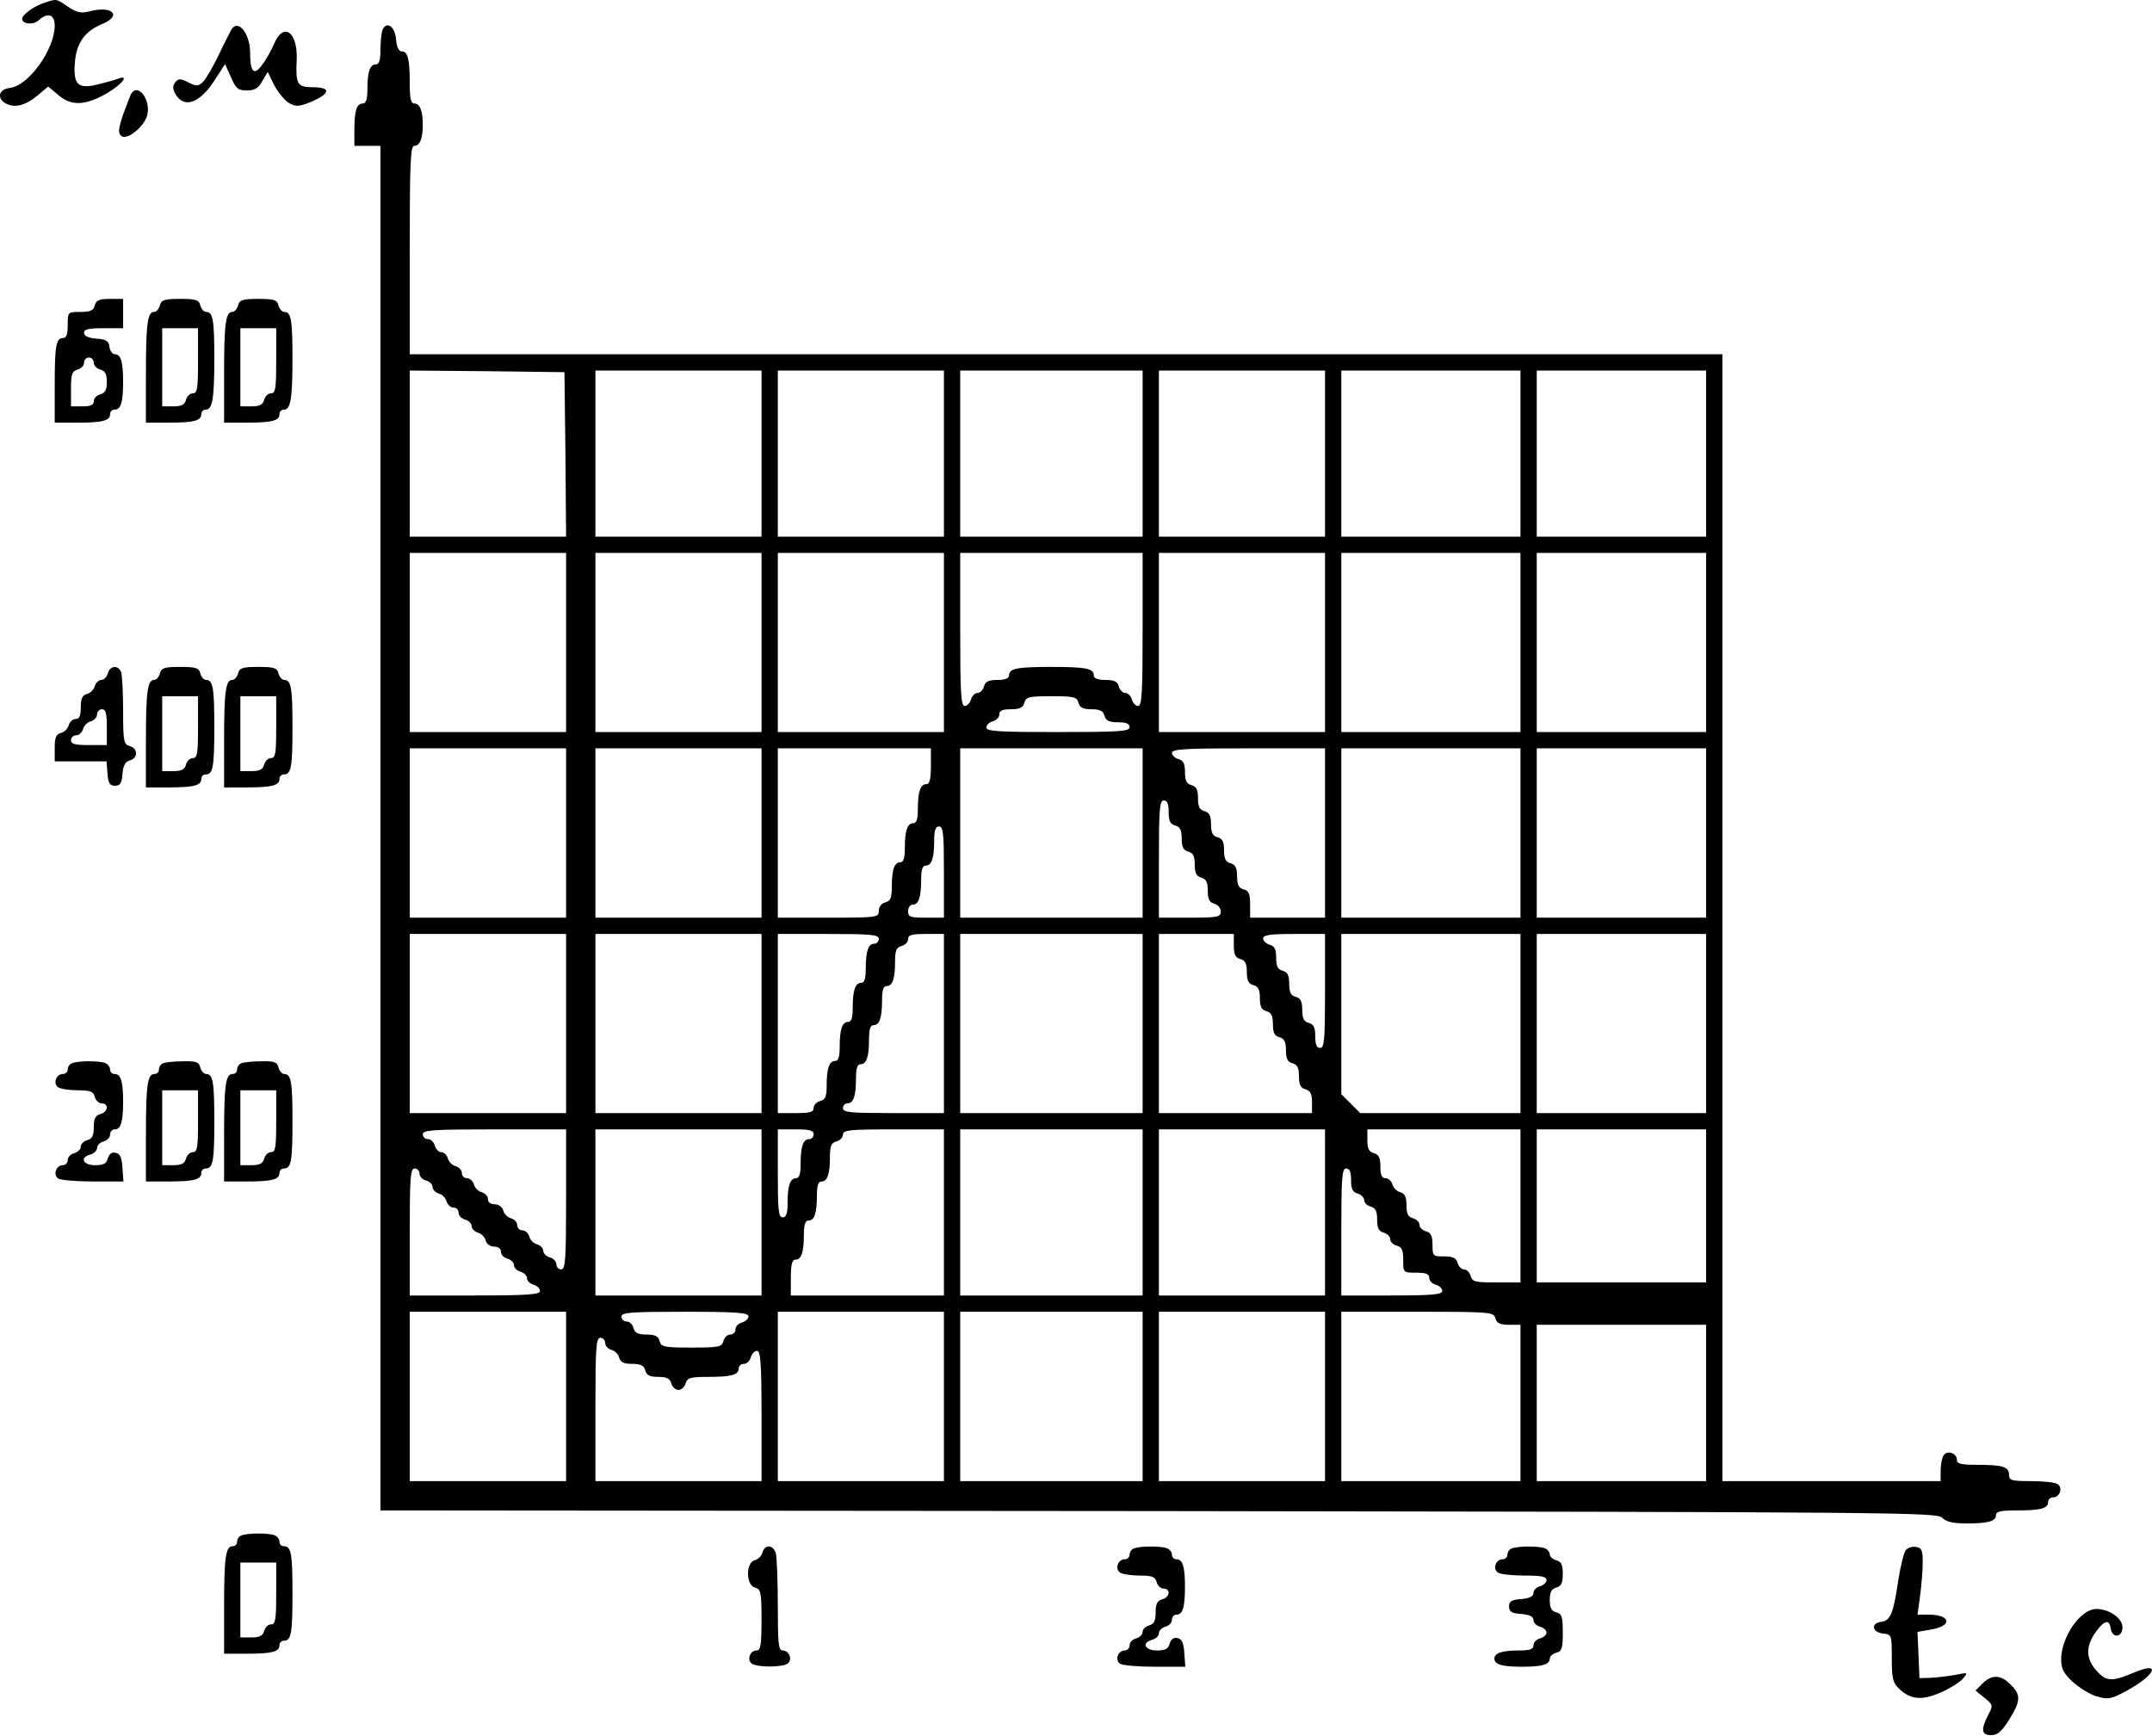
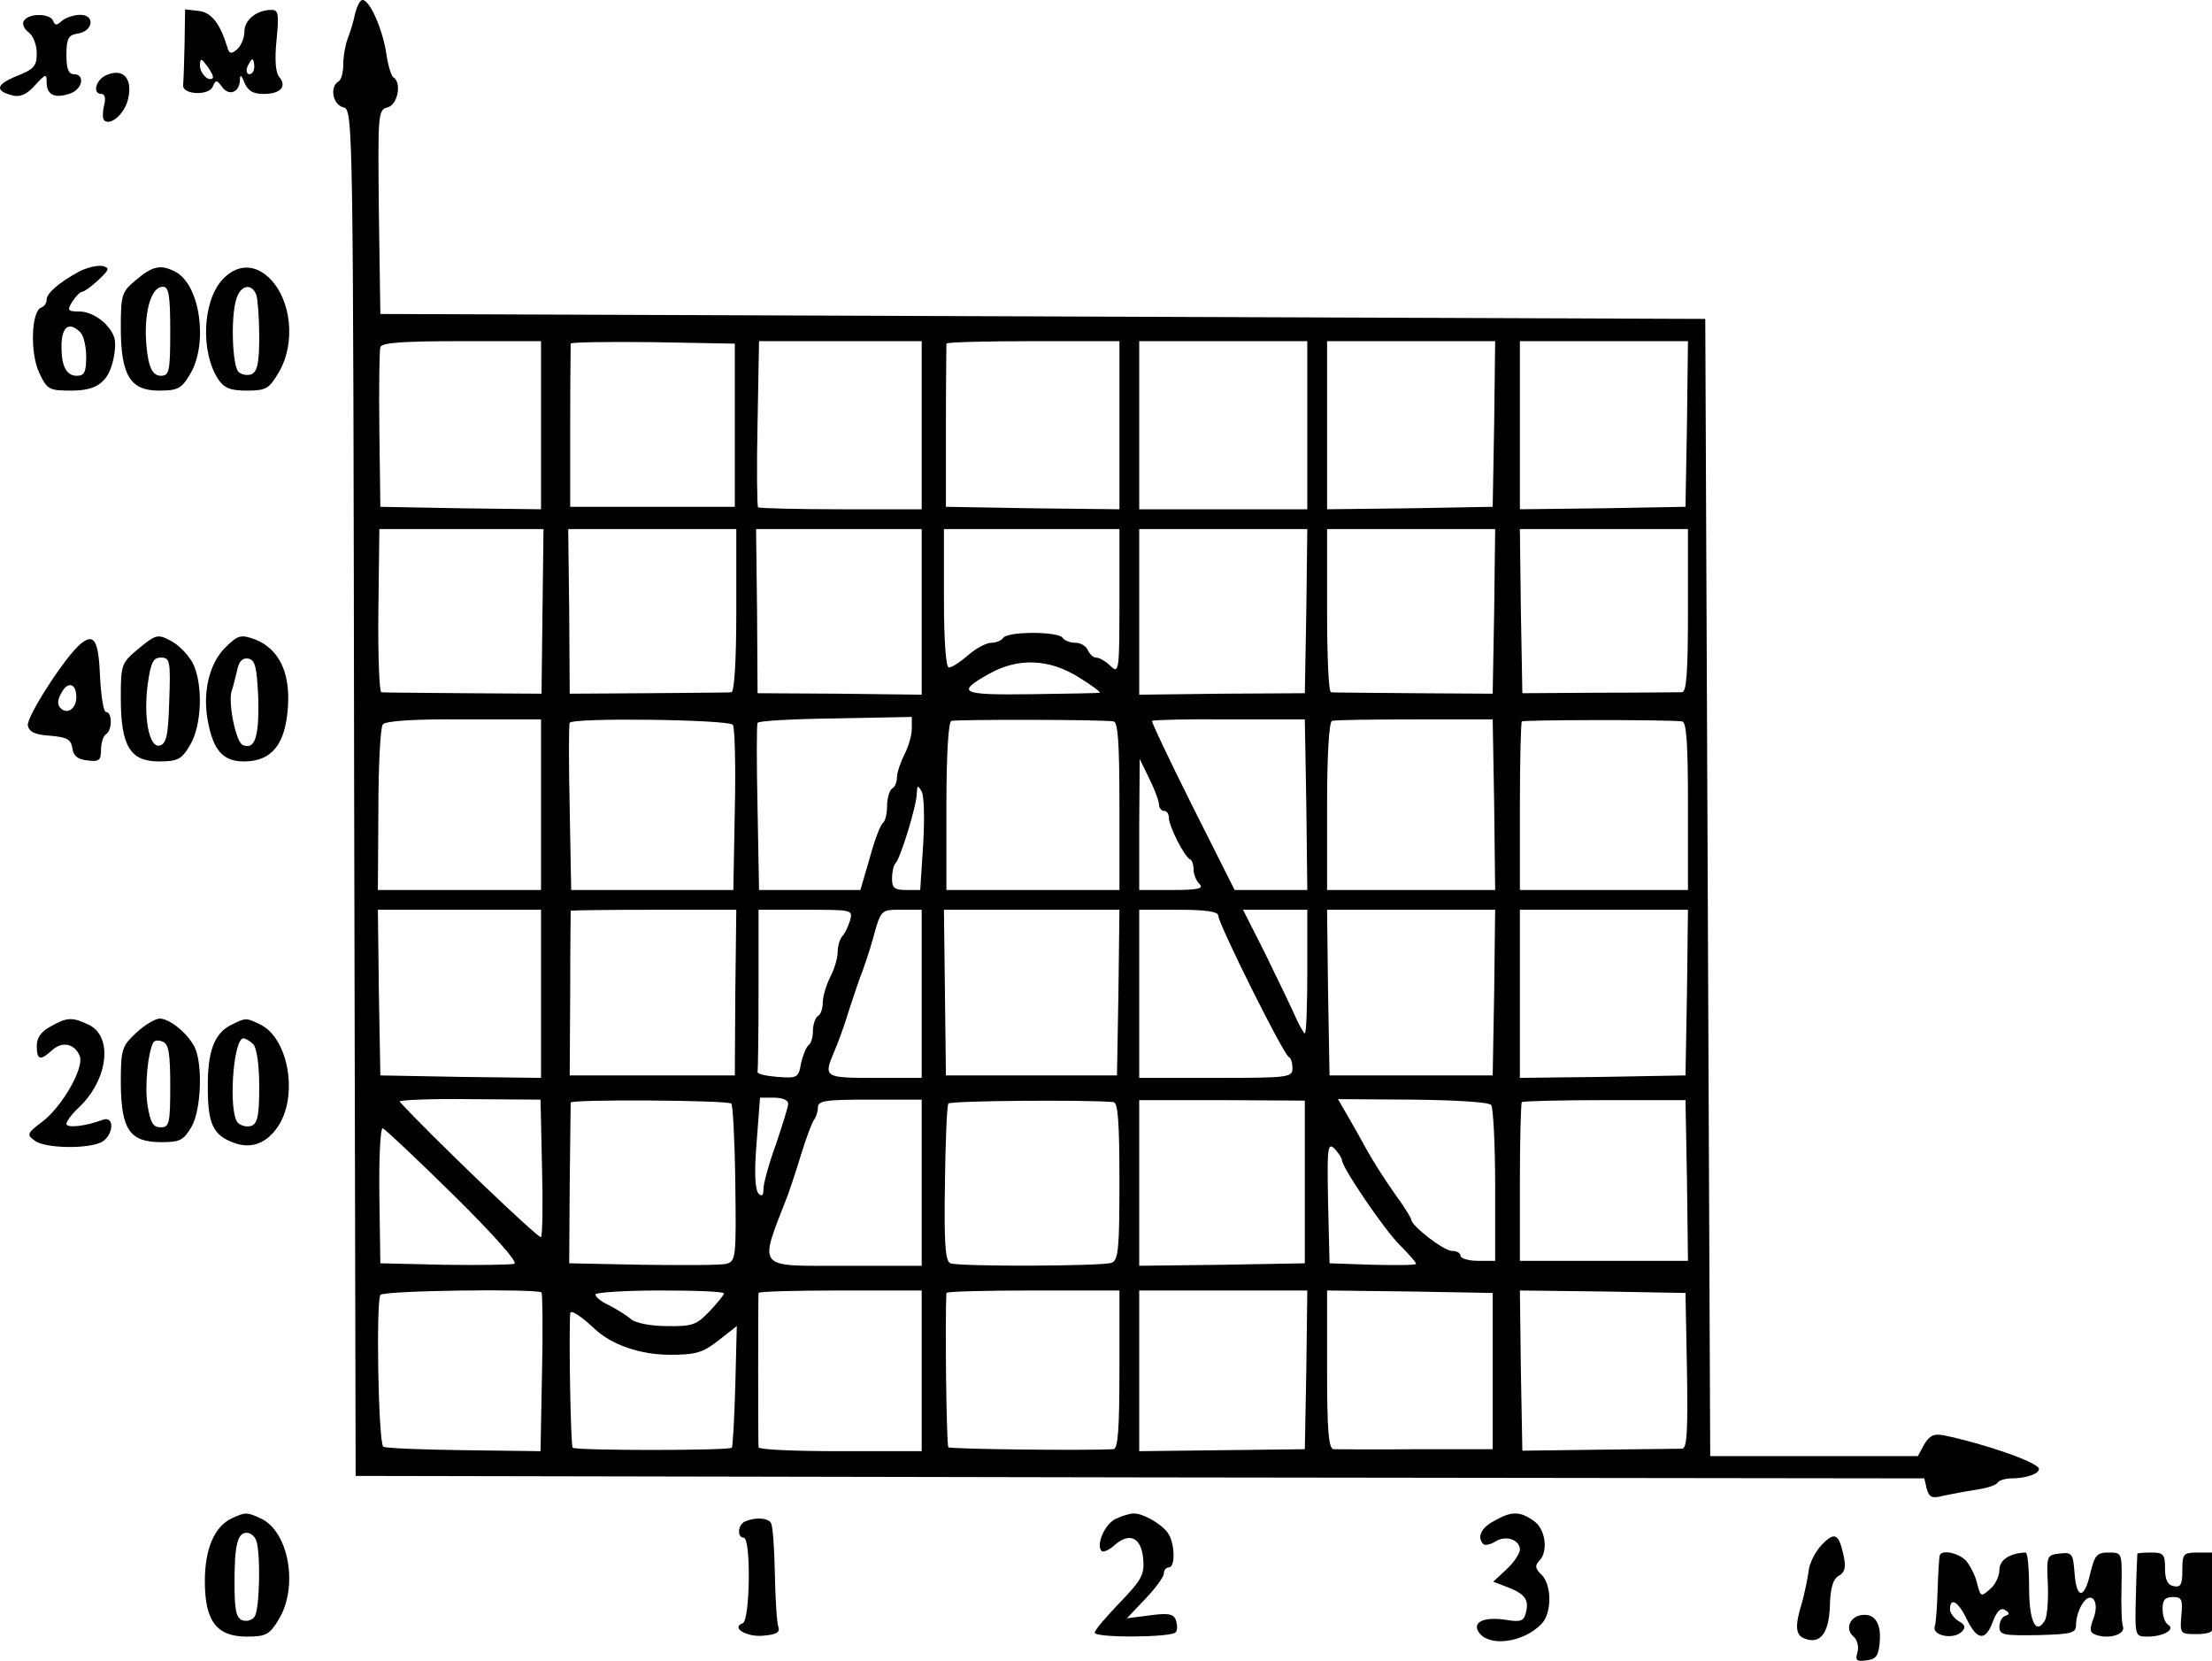
- <svg xmlns="http://www.w3.org/2000/svg" version="1.0" width="660.687pt" height="532.778pt" viewBox="0 0 660.687 532.778" preserveAspectRatio="xMidYMid meet">
-   <g transform="translate(-0.203303,532.7777) scale(0.1,-0.1)" fill="#000000" stroke="none">
-     <path d="M135 5318 c-32 -11 -65 -36 -65 -48 0 -16 34 -20 50 -5 29 26 50 19 50 -17 -1 -73 -80 -183 -137 -190 -35 -4 -42 -32 -13 -48 28 -15 61 -6 99 26 l31 26 31 -26 c40 -34 81 -33 147 4 48 28 74 60 36 46 -9 -4 -36 -11 -60 -17 -62 -16 -78 -2 -72 68 5 60 31 96 86 118 58 25 30 55 -37 39 -30 -8 -41 -6 -70 13 -38 26 -35 25 -76 11z" />
-     <path d="M713 5238 c-4 -7 -22 -42 -39 -78 -17 -36 -39 -73 -48 -83 -16 -15 -20 -15 -46 -2 -24 12 -30 12 -40 0 -8 -10 -8 -19 -1 -33 26 -49 75 -33 121 38 l33 51 18 -40 c15 -35 22 -41 49 -41 24 0 35 7 47 28 l17 29 20 -41 c12 -22 32 -47 46 -55 23 -12 31 -11 74 7 54 25 53 42 -4 42 -45 0 -51 10 -47 86 3 84 -41 115 -69 48 -9 -20 -25 -50 -37 -65 -25 -35 -37 -23 -37 36 0 59 -36 105 -57 73z" />
-     <path d="M1176 5235 c-3 -9 -6 -37 -6 -61 0 -31 -4 -44 -14 -44 -18 0 -26 -22 -26 -76 0 -31 -4 -44 -14 -44 -19 0 -26 -22 -26 -81 l0 -49 40 0 40 0 0 -2095 0 -2095 2388 -2 c2259 -3 2389 -4 2406 -20 13 -13 34 -18 76 -18 67 0 90 7 90 26 0 11 16 14 64 14 73 0 96 6 96 26 0 8 7 14 15 14 21 0 31 30 14 41 -8 5 -44 9 -81 9 -60 0 -68 2 -68 19 0 25 -19 31 -96 31 -51 0 -64 3 -64 15 0 21 -30 31 -41 14 -5 -8 -9 -29 -9 -46 l0 -33 -335 0 -335 0 0 1730 0 1730 -2015 0 -2015 0 0 320 c0 267 2 320 14 320 17 0 26 22 26 65 0 43 -9 65 -26 65 -11 0 -14 16 -14 64 0 73 -6 96 -25 96 -9 0 -15 14 -17 37 -3 40 -30 58 -42 28z m562 -1302 l2 -253 -240 0 -240 0 0 255 0 255 238 -2 237 -3 3 -252z m602 2 l0 -255 -255 0 -255 0 0 255 0 255 255 0 255 0 0 -255z m560 0 l0 -255 -255 0 -255 0 0 255 0 255 255 0 255 0 0 -255z m610 0 l0 -255 -280 0 -280 0 0 255 0 255 280 0 280 0 0 -255z m560 0 l0 -255 -255 0 -255 0 0 255 0 255 255 0 255 0 0 -255z m600 0 l0 -255 -275 0 -275 0 0 255 0 255 275 0 275 0 0 -255z m570 0 l0 -255 -260 0 -260 0 0 255 0 255 260 0 260 0 0 -255z m-3500 -580 l0 -275 -240 0 -240 0 0 275 0 275 240 0 240 0 0 -275z m600 0 l0 -275 -255 0 -255 0 0 275 0 275 255 0 255 0 0 -275z m560 0 l0 -275 -255 0 -255 0 0 275 0 275 255 0 255 0 0 -275z m610 40 c0 -193 -2 -235 -14 -235 -7 0 -16 9 -19 20 -3 11 -12 20 -20 20 -8 0 -17 9 -20 20 -4 15 -14 20 -41 20 -24 0 -36 5 -36 14 0 21 -23 26 -130 26 -107 0 -130 -5 -130 -26 0 -9 -12 -14 -36 -14 -27 0 -37 -5 -41 -20 -3 -11 -12 -20 -20 -20 -8 0 -17 -9 -20 -20 -3 -11 -12 -20 -19 -20 -12 0 -14 42 -14 235 l0 235 280 0 280 0 0 -235z m560 -40 l0 -275 -255 0 -255 0 0 275 0 275 255 0 255 0 0 -275z m600 0 l0 -275 -275 0 -275 0 0 275 0 275 275 0 275 0 0 -275z m570 0 l0 -275 -260 0 -260 0 0 275 0 275 260 0 260 0 0 -275z m-1927 -185 c4 -15 14 -20 40 -20 26 0 36 -5 40 -20 4 -15 14 -20 41 -20 25 0 36 -4 36 -15 0 -13 -31 -15 -220 -15 -181 0 -220 2 -220 14 0 7 9 16 20 19 11 3 20 12 20 21 0 12 10 16 36 16 27 0 37 5 41 20 5 18 14 20 83 20 69 0 78 -2 83 -20z m-1573 -400 l0 -260 -240 0 -240 0 0 260 0 260 240 0 240 0 0 -260z m600 0 l0 -260 -255 0 -255 0 0 260 0 260 255 0 255 0 0 -260z m520 205 c0 -40 -4 -55 -14 -55 -18 0 -26 -22 -26 -76 0 -31 -4 -44 -14 -44 -18 0 -26 -22 -26 -76 0 -31 -4 -44 -14 -44 -18 0 -26 -22 -26 -75 0 -34 -4 -44 -20 -48 -12 -3 -20 -14 -20 -26 0 -20 -4 -21 -155 -21 l-155 0 0 260 0 260 235 0 235 0 0 -55z m650 -205 l0 -260 -280 0 -280 0 0 260 0 260 280 0 280 0 0 -260z m560 0 l0 -260 -115 0 -115 0 0 41 c0 32 -4 42 -20 46 -15 4 -20 14 -20 40 0 26 -5 36 -20 40 -15 4 -20 14 -20 40 0 26 -5 36 -20 40 -15 4 -20 14 -20 40 0 26 -5 36 -20 40 -15 4 -20 14 -20 40 0 26 -5 36 -20 40 -15 4 -20 14 -20 40 0 26 -5 36 -20 40 -11 3 -20 12 -20 19 0 12 42 14 235 14 l235 0 0 -260z m600 0 l0 -260 -275 0 -275 0 0 260 0 260 275 0 275 0 0 -260z m570 0 l0 -260 -260 0 -260 0 0 260 0 260 260 0 260 0 0 -260z m-1650 64 c0 -27 5 -37 20 -41 15 -4 20 -14 20 -40 0 -26 5 -36 20 -40 15 -4 20 -14 20 -40 0 -26 5 -36 20 -40 15 -4 20 -14 20 -40 0 -26 5 -36 20 -40 11 -3 20 -14 20 -24 0 -17 -9 -19 -95 -19 l-95 0 0 180 c0 153 2 180 15 180 11 0 15 -11 15 -36z m-690 -184 l0 -140 -55 0 c-48 0 -55 2 -55 20 0 11 6 20 14 20 18 0 26 22 26 76 0 31 4 44 14 44 18 0 26 22 26 76 0 32 4 44 15 44 13 0 15 -22 15 -140z m-1160 -465 l0 -275 -240 0 -240 0 0 275 0 275 240 0 240 0 0 -275z m600 0 l0 -275 -255 0 -255 0 0 275 0 275 255 0 255 0 0 -275z m360 260 c0 -8 -6 -15 -14 -15 -18 0 -26 -22 -26 -76 0 -31 -4 -44 -14 -44 -18 0 -26 -22 -26 -76 0 -31 -4 -44 -14 -44 -18 0 -26 -22 -26 -76 0 -31 -4 -44 -14 -44 -18 0 -26 -22 -26 -75 0 -34 -4 -44 -20 -48 -11 -3 -20 -12 -20 -21 0 -13 -11 -16 -55 -16 l-55 0 0 275 0 275 155 0 c131 0 155 -2 155 -15z m200 -260 l0 -275 -155 0 c-131 0 -155 2 -155 15 0 8 6 15 14 15 18 0 26 22 26 76 0 31 4 44 14 44 18 0 26 22 26 76 0 31 4 44 14 44 18 0 26 22 26 76 0 31 4 44 14 44 18 0 26 22 26 75 0 34 4 44 20 48 11 3 20 12 20 21 0 13 11 16 55 16 l55 0 0 -275z m610 0 l0 -275 -280 0 -280 0 0 275 0 275 280 0 280 0 0 -275z m280 239 c0 -27 5 -37 20 -41 15 -4 20 -14 20 -40 0 -26 5 -36 20 -40 15 -4 20 -14 20 -40 0 -26 5 -36 20 -40 15 -4 20 -14 20 -40 0 -26 5 -36 20 -40 15 -4 20 -14 20 -40 0 -26 5 -36 20 -40 15 -4 20 -14 20 -40 0 -26 5 -36 20 -40 15 -4 20 -14 20 -39 l0 -34 -235 0 -235 0 0 275 0 275 115 0 115 0 0 -36z m280 -139 c0 -149 -2 -175 -15 -175 -11 0 -15 11 -15 36 0 27 -5 37 -20 41 -15 4 -20 14 -20 40 0 26 -5 36 -20 40 -15 4 -20 14 -20 40 0 26 -5 36 -20 40 -15 4 -20 14 -20 40 0 26 -5 36 -20 40 -11 3 -20 12 -20 19 0 11 21 14 95 14 l95 0 0 -175z m600 -100 l0 -275 -246 0 -246 0 -29 29 -29 29 0 246 0 246 275 0 275 0 0 -275z m570 0 l0 -275 -260 0 -260 0 0 275 0 275 260 0 260 0 0 -275z m-3500 -540 c0 -184 -2 -215 -15 -215 -8 0 -15 7 -15 16 0 9 -9 18 -20 21 -11 3 -20 12 -20 20 0 8 -9 17 -19 20 -11 3 -21 13 -24 24 -3 10 -12 19 -21 19 -9 0 -16 7 -16 16 0 9 -9 18 -19 21 -11 3 -21 13 -24 24 -3 11 -14 19 -26 19 -13 0 -21 6 -21 16 0 9 -9 18 -19 21 -11 3 -21 13 -24 24 -3 10 -12 19 -21 19 -9 0 -16 7 -16 16 0 9 -9 18 -19 21 -11 3 -21 13 -24 24 -3 10 -12 19 -20 19 -8 0 -17 9 -20 20 -3 11 -12 20 -21 20 -9 0 -16 7 -16 15 0 13 31 15 220 15 l220 0 0 -215z m600 -40 l0 -255 -255 0 -255 0 0 255 0 255 255 0 255 0 0 -255z m160 240 c0 -8 -6 -15 -14 -15 -18 0 -26 -22 -26 -76 0 -31 -4 -44 -14 -44 -18 0 -26 -22 -26 -76 0 -32 -4 -44 -15 -44 -13 0 -15 22 -15 135 l0 135 55 0 c42 0 55 -3 55 -15z m400 -240 l0 -255 -235 0 -235 0 0 55 c0 40 4 55 14 55 18 0 26 22 26 76 0 31 4 44 14 44 18 0 26 22 26 76 0 31 4 44 14 44 18 0 26 22 26 75 0 34 4 44 20 48 11 3 20 12 20 21 0 14 20 16 155 16 l155 0 0 -255z m610 0 l0 -255 -280 0 -280 0 0 255 0 255 280 0 280 0 0 -255z m560 0 l0 -255 -255 0 -255 0 0 255 0 255 255 0 255 0 0 -255z m600 20 l0 -235 -74 0 c-65 0 -74 2 -79 20 -3 11 -12 20 -20 20 -8 0 -17 9 -20 20 -4 15 -14 20 -41 20 -35 0 -36 1 -36 36 0 27 -5 37 -20 41 -11 3 -20 12 -20 20 0 8 -9 17 -20 20 -15 4 -20 14 -20 40 0 26 -5 36 -19 40 -11 3 -21 13 -24 24 -3 10 -12 19 -21 19 -12 0 -16 10 -16 36 0 27 -5 37 -20 41 -15 4 -20 14 -20 39 l0 34 235 0 235 0 0 -235z m570 0 l0 -235 -260 0 -260 0 0 235 0 235 260 0 260 0 0 -235z m-3950 99 c0 -9 9 -18 20 -21 11 -3 20 -12 20 -20 0 -8 9 -17 19 -20 11 -3 21 -13 24 -24 3 -10 12 -19 21 -19 9 0 16 -7 16 -16 0 -9 9 -18 20 -21 11 -3 20 -12 20 -20 0 -8 9 -17 19 -20 11 -3 21 -13 24 -24 3 -11 14 -19 26 -19 13 0 21 -6 21 -16 0 -9 9 -18 20 -21 11 -3 20 -12 20 -20 0 -8 9 -17 20 -20 11 -3 20 -12 20 -20 0 -8 9 -17 20 -20 11 -3 20 -12 20 -19 0 -11 -36 -14 -200 -14 l-200 0 0 195 c0 167 2 195 15 195 8 0 15 -7 15 -16z m2860 -20 c0 -27 5 -37 20 -41 11 -3 20 -12 20 -20 0 -8 9 -17 20 -20 15 -4 20 -14 20 -40 0 -26 5 -36 20 -40 11 -3 20 -12 20 -20 0 -8 9 -17 20 -20 16 -4 20 -14 20 -44 0 -39 0 -39 40 -39 30 0 40 -4 40 -16 0 -9 9 -18 20 -21 11 -3 20 -12 20 -19 0 -11 -30 -14 -155 -14 l-155 0 0 195 c0 167 2 195 15 195 11 0 15 -11 15 -36z m-2410 -664 l0 -260 -240 0 -240 0 0 260 0 260 240 0 240 0 0 -260z m560 246 c0 -7 -9 -16 -20 -19 -11 -3 -20 -12 -20 -21 0 -9 -7 -16 -16 -16 -9 0 -18 -9 -21 -20 -5 -18 -14 -20 -98 -20 -84 0 -93 2 -98 20 -4 15 -14 20 -40 20 -26 0 -36 5 -40 20 -3 11 -12 20 -21 20 -9 0 -16 7 -16 15 0 13 28 15 195 15 159 0 195 -3 195 -14z m600 -246 l0 -260 -255 0 -255 0 0 260 0 260 255 0 255 0 0 -260z m610 0 l0 -260 -280 0 -280 0 0 260 0 260 280 0 280 0 0 -260z m560 0 l0 -260 -255 0 -255 0 0 260 0 260 255 0 255 0 0 -260z m523 240 c4 -15 14 -20 41 -20 l36 0 0 -240 0 -240 -275 0 -275 0 0 260 0 260 234 0 c225 0 234 -1 239 -20z m647 -260 l0 -240 -260 0 -260 0 0 240 0 240 260 0 260 0 0 -240z m-3380 184 c0 -9 9 -18 19 -21 11 -3 21 -13 24 -24 4 -14 14 -19 40 -19 26 0 36 -5 40 -20 4 -15 14 -20 40 -20 26 0 36 -5 40 -20 3 -11 13 -20 22 -20 9 0 19 9 22 20 5 17 14 20 68 20 72 0 95 6 95 26 0 8 7 14 16 14 9 0 18 9 21 20 3 11 12 20 19 20 11 0 14 -36 14 -200 l0 -200 -255 0 -255 0 0 220 c0 189 2 220 15 220 8 0 15 -7 15 -16z" />
-     <path d="M405 5040 c-3 -5 -14 -34 -25 -64 -15 -45 -16 -57 -5 -66 17 -14 70 29 79 64 12 47 -28 100 -49 66z" />
-     <path d="M293 4390 c-4 -16 -14 -20 -44 -20 -39 0 -39 0 -39 -40 0 -28 -4 -40 -14 -40 -22 0 -26 -24 -26 -146 l0 -114 69 0 c78 0 101 6 101 26 0 8 6 14 14 14 19 0 26 22 26 85 0 62 -7 85 -25 85 -8 0 -15 10 -17 23 -2 18 -10 23 -40 25 -25 2 -38 8 -38 18 0 11 14 14 60 14 l60 0 0 45 0 45 -41 0 c-32 0 -42 -4 -46 -20z m-3 -176 c0 -9 9 -18 20 -21 15 -4 20 -14 20 -38 0 -24 -5 -34 -20 -38 -11 -3 -20 -12 -20 -21 0 -12 -10 -16 -35 -16 l-35 0 0 54 c0 45 3 54 20 59 11 3 20 12 20 21 0 9 7 16 15 16 8 0 15 -7 15 -16z" />
-     <path d="M493 4390 c-3 -11 -11 -20 -18 -20 -20 0 -25 -35 -25 -192 l0 -148 69 0 c78 0 101 6 101 26 0 8 6 14 14 14 20 0 26 33 26 157 0 118 -4 143 -25 143 -7 0 -15 9 -18 20 -4 17 -14 20 -62 20 -48 0 -58 -3 -62 -20z m117 -170 c0 -85 -2 -100 -16 -100 -9 0 -18 -9 -21 -20 -4 -15 -14 -20 -39 -20 l-34 0 0 120 0 120 55 0 55 0 0 -100z" />
-     <path d="M733 4390 c-3 -11 -11 -20 -18 -20 -20 0 -25 -35 -25 -192 l0 -148 69 0 c78 0 101 6 101 26 0 8 6 14 14 14 20 0 26 33 26 157 0 118 -4 143 -25 143 -7 0 -15 9 -18 20 -4 17 -14 20 -62 20 -48 0 -58 -3 -62 -20z m117 -170 c0 -85 -2 -100 -16 -100 -9 0 -18 -9 -21 -20 -4 -15 -14 -20 -39 -20 l-34 0 0 120 0 120 55 0 55 0 0 -100z" />
-     <path d="M333 3260 c-3 -11 -12 -20 -20 -20 -8 0 -17 -9 -20 -19 -3 -11 -13 -21 -24 -24 -14 -4 -19 -14 -19 -41 0 -26 -4 -36 -16 -36 -9 0 -18 -9 -21 -19 -3 -11 -13 -21 -24 -24 -15 -4 -19 -14 -19 -46 l0 -41 79 0 80 0 3 -37 c2 -30 7 -38 23 -38 16 0 21 8 23 36 2 27 9 38 23 42 25 7 25 37 -1 44 -18 5 -20 14 -20 108 0 57 -3 110 -6 119 -9 23 -35 20 -41 -4z m-3 -165 l0 -55 -55 0 c-42 0 -55 3 -55 15 0 8 7 15 16 15 9 0 18 9 21 19 3 11 13 21 24 24 10 3 19 12 19 21 0 9 7 16 15 16 12 0 15 -13 15 -55z" />
-     <path d="M493 3260 c-3 -11 -11 -20 -18 -20 -20 0 -25 -35 -25 -187 l0 -143 69 0 c78 0 101 6 101 26 0 8 6 14 14 14 22 0 26 23 26 145 0 120 -4 145 -25 145 -7 0 -15 9 -18 20 -4 17 -14 20 -62 20 -48 0 -58 -3 -62 -20z m117 -165 c0 -80 -2 -95 -16 -95 -9 0 -18 -9 -21 -20 -4 -15 -14 -20 -39 -20 l-34 0 0 115 0 115 55 0 55 0 0 -95z" />
-     <path d="M733 3260 c-3 -11 -11 -20 -18 -20 -20 0 -25 -35 -25 -187 l0 -143 69 0 c78 0 101 6 101 26 0 8 6 14 14 14 22 0 26 23 26 145 0 120 -4 145 -25 145 -7 0 -15 9 -18 20 -4 17 -14 20 -62 20 -48 0 -58 -3 -62 -20z m117 -165 c0 -80 -2 -95 -16 -95 -9 0 -18 -9 -21 -20 -4 -15 -14 -20 -39 -20 l-34 0 0 115 0 115 55 0 55 0 0 -95z" />
-     <path d="M223 2063 c-7 -2 -13 -11 -13 -19 0 -8 -7 -14 -15 -14 -21 0 -31 -30 -14 -41 8 -5 35 -9 60 -9 38 0 48 -4 52 -20 3 -11 12 -20 21 -20 23 0 20 -27 -4 -33 -15 -4 -20 -14 -20 -40 0 -26 -5 -36 -20 -40 -11 -3 -20 -12 -20 -20 0 -8 -9 -17 -20 -20 -11 -3 -20 -12 -20 -21 0 -9 -7 -16 -15 -16 -21 0 -31 -30 -14 -41 8 -5 56 -9 107 -9 l93 0 -3 42 c-2 32 -8 44 -21 46 -12 3 -20 -4 -24 -17 -4 -16 -13 -21 -39 -21 -38 0 -48 24 -14 33 11 3 20 12 20 20 0 8 9 17 20 20 11 3 20 12 20 21 0 9 6 16 14 16 19 0 26 22 26 85 0 63 -7 85 -26 85 -8 0 -14 6 -14 14 0 8 -7 17 -16 20 -18 7 -83 7 -101 -1z" />
-     <path d="M503 2063 c-7 -2 -13 -11 -13 -19 0 -8 -6 -14 -14 -14 -21 0 -26 -33 -26 -187 l0 -143 69 0 c78 0 101 6 101 26 0 8 6 14 14 14 22 0 26 23 26 145 0 120 -4 145 -25 145 -7 0 -15 9 -18 20 -4 17 -13 20 -54 19 -26 0 -54 -3 -60 -6z m107 -178 c0 -80 -2 -95 -16 -95 -9 0 -18 -9 -21 -20 -4 -15 -14 -20 -39 -20 l-34 0 0 115 0 115 55 0 55 0 0 -95z" />
-     <path d="M743 2063 c-7 -2 -13 -11 -13 -19 0 -8 -6 -14 -14 -14 -21 0 -26 -33 -26 -187 l0 -143 69 0 c78 0 101 6 101 26 0 8 6 14 14 14 22 0 26 23 26 145 0 120 -4 145 -25 145 -7 0 -15 9 -18 20 -4 17 -13 20 -54 19 -26 0 -54 -3 -60 -6z m107 -178 c0 -80 -2 -95 -16 -95 -9 0 -18 -9 -21 -20 -4 -15 -14 -20 -39 -20 l-34 0 0 115 0 115 55 0 55 0 0 -95z" />
-     <path d="M743 613 c-7 -2 -13 -11 -13 -19 0 -8 -6 -14 -14 -14 -21 0 -26 -33 -26 -187 l0 -143 69 0 c78 0 101 6 101 26 0 8 6 14 14 14 22 0 26 23 26 145 0 122 -4 145 -26 145 -8 0 -14 6 -14 14 0 8 -7 17 -16 20 -18 7 -83 7 -101 -1z m107 -178 c0 -80 -2 -95 -16 -95 -9 0 -18 -9 -21 -20 -4 -15 -14 -20 -39 -20 l-34 0 0 115 0 115 55 0 55 0 0 -95z" />
-     <path d="M2343 561 c-3 -11 -13 -21 -24 -24 -28 -7 -27 -77 1 -84 18 -5 20 -14 20 -99 0 -78 -3 -94 -15 -94 -21 0 -31 -30 -14 -41 18 -11 90 -11 108 0 17 11 7 41 -14 41 -13 0 -15 21 -15 138 0 75 -3 147 -6 160 -8 27 -34 29 -41 3z" />
-     <path d="M3483 573 c-7 -2 -13 -11 -13 -19 0 -8 -7 -14 -15 -14 -21 0 -31 -30 -14 -41 8 -5 35 -9 60 -9 38 0 48 -4 52 -20 3 -11 12 -20 21 -20 23 0 20 -27 -4 -33 -15 -4 -20 -14 -20 -40 0 -26 -5 -36 -20 -40 -11 -3 -20 -12 -20 -20 0 -8 -9 -17 -20 -20 -11 -3 -20 -12 -20 -21 0 -9 -7 -16 -15 -16 -21 0 -31 -30 -14 -41 8 -5 56 -9 107 -9 l93 0 -3 42 c-2 32 -8 44 -21 46 -12 3 -20 -4 -24 -17 -4 -16 -13 -21 -39 -21 -38 0 -48 24 -14 33 11 3 20 12 20 20 0 8 9 17 20 20 11 3 20 12 20 21 0 9 6 16 14 16 19 0 26 22 26 85 0 63 -7 85 -26 85 -8 0 -14 6 -14 14 0 8 -7 17 -16 20 -18 7 -83 7 -101 -1z" />
-     <path d="M4643 573 c-7 -2 -13 -11 -13 -19 0 -8 -7 -14 -15 -14 -21 0 -31 -30 -14 -41 8 -5 44 -9 82 -9 50 0 67 -3 67 -14 0 -7 -9 -16 -20 -19 -11 -3 -20 -12 -20 -20 0 -11 -12 -17 -37 -19 -30 -2 -38 -7 -38 -23 0 -16 8 -21 38 -23 25 -2 37 -8 37 -19 0 -8 9 -17 20 -20 11 -3 20 -11 20 -18 0 -7 -9 -15 -20 -18 -11 -3 -20 -12 -20 -21 0 -12 -10 -16 -44 -16 -53 0 -76 -8 -76 -25 0 -18 23 -25 85 -25 62 0 85 7 85 25 0 7 9 15 20 18 17 4 20 14 20 62 0 48 -3 58 -20 62 -15 4 -20 14 -20 38 0 24 5 34 20 38 15 4 20 14 20 42 0 28 -5 38 -20 42 -11 3 -20 11 -20 18 0 7 -7 16 -16 19 -18 7 -83 7 -101 -1z" />
-     <path d="M5853 568 c-6 -7 -16 -49 -23 -92 -15 -103 -24 -124 -52 -128 -33 -4 -29 -32 5 -36 27 -3 27 -4 27 -76 0 -62 3 -75 23 -94 35 -33 69 -36 125 -12 28 12 59 31 69 42 18 21 18 21 -22 13 -22 -4 -56 -8 -75 -9 l-35 -1 -3 71 -3 71 40 7 c69 11 63 46 -7 46 l-33 0 8 58 c4 31 8 77 8 102 0 38 -3 45 -21 48 -11 2 -26 -3 -31 -10z" />
-     <path d="M6397 370 c-37 -29 -67 -91 -67 -136 0 -29 7 -44 35 -70 20 -18 53 -39 74 -45 35 -10 43 -9 90 16 93 51 110 94 22 56 -67 -28 -84 -27 -116 11 -30 36 -29 74 3 117 25 34 40 37 44 9 4 -29 32 -30 36 -2 4 25 -25 52 -64 60 -21 4 -37 0 -57 -16z" />
-     <path d="M6088 158 l-21 -21 27 -22 c27 -22 28 -23 12 -53 -23 -45 -21 -62 9 -62 19 0 33 11 55 47 36 57 37 77 5 108 -30 31 -58 32 -87 3z" />
+ <svg xmlns="http://www.w3.org/2000/svg" version="1.0" width="447.436pt" height="335.931pt" viewBox="0 0 447.436 335.931" preserveAspectRatio="xMidYMid meet">
+   <g transform="translate(-10.56373,345) scale(0.1,-0.1)" fill="#000000" stroke="none">
+     <path d="M824 3423 c-3 -16 -10 -38 -15 -51 -5 -13 -9 -36 -9 -52 0 -16 -4 -32 -10 -35 -18 -11 -11 -47 10 -52 20 -5 20 -16 22 -1387 l3 -1381 1586 -3 1587 -2 5 -21 c5 -18 11 -20 34 -14 15 3 45 9 66 12 20 3 40 9 43 14 3 5 16 9 29 9 28 0 55 9 55 19 0 13 -110 51 -192 68 -20 4 -29 0 -40 -18 l-13 -24 -210 0 -210 0 -5 1150 -5 1150 -1340 5 -1340 5 -3 206 c-2 200 -2 207 18 212 20 5 29 50 11 61 -4 3 -11 25 -14 48 -7 47 -33 108 -48 108 -5 0 -11 -12 -15 -27z m376 -833 l0 -170 -162 2 -163 3 -2 155 c-1 85 0 161 2 168 3 9 45 12 165 12 l160 0 0 -170z m392 0 l0 -165 -167 0 -166 0 0 163 c0 89 1 164 1 167 0 3 75 4 166 3 l166 -3 0 -165z m378 0 l0 -170 -163 0 c-90 0 -166 2 -168 4 -2 2 -3 79 -1 170 l3 166 164 0 165 0 0 -170z m400 0 l0 -170 -176 2 -175 3 0 163 c0 89 1 164 1 167 0 3 79 5 175 5 l175 0 0 -170z m380 0 l0 -170 -170 0 -170 0 0 170 0 170 170 0 170 0 0 -170z m378 3 l-3 -168 -167 -3 -168 -2 0 170 0 170 170 0 170 0 -2 -167z m390 0 l-3 -168 -167 -3 -168 -2 0 170 0 170 170 0 170 0 -2 -167z m-2315 -379 l-2 -167 -158 1 c-87 1 -162 1 -166 2 -4 0 -7 74 -6 165 l2 165 166 0 166 0 -2 -166z m392 1 c0 -103 -4 -165 -10 -165 -5 -1 -81 -1 -168 -2 l-159 -1 -1 167 -2 166 170 0 170 0 0 -165z m375 -2 l0 -168 -166 2 -166 1 -1 166 -2 166 168 0 167 0 0 -167z m400 20 c0 -141 -1 -146 -18 -130 -10 10 -23 17 -29 17 -6 0 -13 7 -17 15 -3 8 -14 15 -25 15 -11 0 -23 5 -26 10 -3 6 -30 10 -60 10 -30 0 -57 -4 -60 -10 -3 -5 -14 -10 -24 -10 -10 0 -31 -11 -47 -25 -16 -14 -33 -25 -39 -25 -6 0 -10 53 -10 140 l0 140 178 0 177 0 0 -147z m378 -19 l-3 -166 -168 -1 -167 -2 0 168 0 167 170 0 170 0 -2 -166z m380 0 l-3 -167 -160 1 c-88 1 -163 1 -167 2 -5 0 -8 74 -8 165 l0 165 170 0 170 0 -2 -166z m392 1 c0 -125 -3 -165 -12 -165 -7 0 -83 -1 -168 -1 l-155 -1 -3 166 -2 166 170 0 170 0 0 -165z m-1232 -135 c26 -16 45 -30 42 -31 -3 -1 -65 -2 -138 -3 -143 -2 -154 3 -86 41 58 33 122 31 182 -7z m-1088 -257 l0 -173 -165 0 -165 0 1 162 c0 89 4 167 9 173 6 7 65 11 164 10 l156 0 0 -172z m388 161 c4 -5 6 -82 4 -171 l-3 -163 -164 0 -164 0 -3 165 c-2 91 -2 169 0 173 3 11 322 7 330 -4z m362 -8 c0 -13 -7 -37 -15 -52 -8 -16 -15 -37 -15 -46 0 -9 -4 -20 -10 -23 -5 -3 -10 -19 -10 -35 0 -16 -4 -31 -8 -34 -5 -3 -17 -34 -27 -71 l-19 -65 -103 0 -102 0 -3 165 c-2 91 -2 169 0 173 1 4 72 8 157 9 l155 3 0 -24z m408 15 c9 -1 12 -42 12 -171 l0 -170 -175 0 -175 0 0 169 c0 105 4 171 10 173 10 3 300 3 328 -1z m390 -169 l2 -172 -73 0 -74 0 -85 169 c-47 94 -84 172 -82 173 2 2 72 4 156 3 l153 0 3 -173z m380 1 l2 -173 -170 0 -170 0 0 169 c0 105 4 171 10 173 6 2 81 3 168 3 l157 0 3 -172z m380 168 c9 -1 12 -42 12 -171 l0 -170 -170 0 -170 0 0 168 c0 93 2 171 4 173 4 3 284 4 324 0z m-1058 -168 c0 -7 5 -13 10 -13 6 0 10 -6 10 -14 0 -17 32 -80 43 -84 4 -2 7 -11 7 -21 0 -9 5 -22 12 -29 9 -9 -3 -12 -55 -12 l-67 0 0 133 1 132 19 -39 c11 -22 20 -46 20 -53z m-477 -81 l-6 -92 -28 0 c-24 0 -29 4 -29 23 0 13 3 27 7 31 10 10 43 117 43 141 1 17 2 18 10 4 5 -8 6 -57 3 -107z m-773 -302 l0 -170 -162 2 -163 3 -3 168 -2 167 165 0 165 0 0 -170z m393 3 l-1 -168 -167 0 -167 0 1 165 c0 91 1 166 1 168 0 1 75 2 168 2 l167 0 -2 -167z m232 145 c-4 -13 -11 -27 -16 -32 -5 -6 -9 -20 -9 -32 0 -12 -7 -35 -15 -50 -8 -16 -15 -39 -15 -51 0 -12 -4 -25 -10 -28 -5 -3 -10 -17 -10 -30 0 -13 -4 -26 -9 -29 -4 -3 -11 -19 -15 -36 -5 -30 -8 -31 -48 -28 -24 2 -42 6 -40 11 1 4 2 79 2 167 l0 160 96 0 c94 0 95 0 89 -22z m145 -148 l0 -170 -95 0 c-102 0 -104 1 -82 53 8 18 22 57 31 87 10 30 21 64 26 75 4 11 14 40 21 65 17 62 16 60 60 60 l39 0 0 -170z m398 3 l-3 -168 -173 0 -173 0 -2 168 -2 167 178 0 177 0 -2 -167z m202 155 c0 -16 132 -282 143 -286 4 -2 7 -12 7 -23 0 -18 -9 -19 -155 -19 l-155 0 0 170 0 170 80 0 c57 0 80 -4 80 -12z m180 -113 c0 -69 -2 -125 -5 -125 -2 0 -12 17 -21 38 -9 20 -36 76 -60 125 l-44 87 65 0 65 0 0 -125z m378 -42 l-3 -168 -165 0 -165 0 -3 168 -2 167 170 0 170 0 -2 -167z m390 0 l-3 -168 -167 -3 -168 -2 0 170 0 170 170 0 170 0 -2 -167z m-2316 -353 c2 -74 1 -138 -2 -142 -4 -5 -228 210 -286 274 -3 3 60 6 140 5 l145 -1 3 -136z m383 128 c3 -3 7 -76 8 -162 2 -149 1 -157 -18 -162 -11 -3 -87 -3 -169 -2 l-149 3 1 160 c1 88 2 162 2 165 0 7 318 5 325 -2z m115 0 c0 -7 -12 -44 -25 -83 -14 -38 -25 -79 -25 -89 0 -14 -3 -17 -10 -10 -7 7 -9 43 -4 102 l7 92 28 0 c17 0 29 -5 29 -12z m270 -160 l0 -168 -155 0 c-183 0 -175 -10 -115 145 4 11 16 47 26 80 10 33 22 64 26 70 4 5 8 16 8 25 0 14 15 16 105 16 l105 0 0 -168z m388 163 c9 -1 12 -40 12 -160 0 -136 -2 -160 -16 -165 -19 -7 -307 -8 -326 -1 -10 4 -13 39 -11 160 1 86 4 159 7 163 3 6 282 8 334 3z m387 -161 l0 -165 -167 -3 -168 -2 0 167 0 168 168 0 167 -1 0 -164z m377 155 c4 -5 8 -79 8 -162 l0 -153 -35 0 c-19 0 -35 5 -35 10 0 6 -8 10 -17 10 -17 0 -83 51 -83 64 0 3 -15 27 -34 53 -19 27 -44 66 -56 88 -12 22 -30 54 -40 71 l-18 31 152 -1 c88 -1 154 -5 158 -11z m396 -153 l2 -162 -170 0 -170 0 0 158 c0 87 2 161 4 163 2 2 78 4 168 4 l163 0 3 -163z m-2494 -30 c79 -78 130 -135 122 -138 -6 -2 -70 -3 -142 -2 l-129 3 -2 138 c-1 76 2 137 7 135 5 -2 70 -63 144 -136z m1796 72 c0 -15 85 -140 117 -172 18 -18 33 -35 33 -38 0 -3 -39 -3 -87 -2 l-88 3 -3 124 c-2 110 -1 121 13 108 8 -9 15 -19 15 -23z m-1619 -268 c2 -2 3 -76 1 -163 l-3 -158 -154 2 c-85 1 -158 4 -164 7 -10 7 -15 291 -6 307 6 9 317 13 326 5z m369 -2 c0 -3 -13 -19 -29 -36 -26 -27 -34 -31 -86 -30 -32 0 -64 6 -73 14 -9 8 -29 20 -44 28 -16 7 -28 17 -28 22 0 4 59 8 130 8 72 0 130 -2 130 -6z m400 -156 l0 -163 -165 0 c-91 0 -165 3 -165 8 -1 9 -1 305 0 312 0 3 74 5 165 5 l165 0 0 -162z m400 2 c0 -121 -3 -160 -12 -161 -59 -3 -330 0 -334 4 -4 3 -7 260 -4 312 0 3 79 5 175 5 l175 0 0 -160z m378 -1 l-3 -160 -168 -2 -167 -2 0 163 0 162 170 0 170 0 -2 -161z m377 -2 l0 -158 -155 0 c-85 -1 -161 0 -167 0 -10 1 -13 40 -13 161 l0 160 168 -2 167 -3 0 -158z m393 1 c2 -123 0 -158 -10 -158 -7 0 -83 -1 -168 -2 l-155 -2 -3 162 -2 162 167 -2 168 -3 3 -157z m-2209 84 c34 -32 92 -52 152 -52 52 0 66 4 98 29 l37 29 -3 -120 c-2 -67 -5 -123 -7 -126 -7 -6 -315 -6 -322 0 -4 4 -8 223 -5 272 1 8 21 -5 50 -32z" />
+     <path d="M479 3361 c-1 -39 -2 -77 -3 -83 -2 -20 53 -22 60 -3 6 14 8 14 19 -1 14 -19 35 -11 36 14 0 12 3 11 9 -5 7 -17 18 -23 39 -23 34 0 48 15 31 35 -7 9 -9 35 -5 74 5 52 4 61 -10 61 -30 0 -55 -20 -55 -44 0 -13 -7 -29 -15 -36 -12 -10 -16 -9 -20 6 -15 48 -32 69 -58 72 l-27 3 -1 -70z m57 -69 c-9 -8 -26 10 -26 26 1 15 2 15 15 -2 8 -11 13 -21 11 -24z m84 23 c0 -8 -4 -15 -10 -15 -5 0 -7 7 -4 15 4 8 8 15 10 15 2 0 4 -7 4 -15z" />
+     <path d="M154 3408 c-4 -6 0 -16 9 -23 10 -7 17 -26 17 -43 0 -26 -6 -32 -41 -46 -42 -17 -44 -30 -8 -39 15 -4 29 2 45 20 22 24 24 25 24 6 0 -25 17 -33 48 -22 25 9 30 39 7 39 -11 0 -15 11 -15 39 0 33 4 40 22 43 32 4 37 38 6 38 -13 0 -30 -6 -37 -12 -11 -10 -14 -10 -18 0 -6 15 -49 16 -59 0z" />
+     <path d="M323 3299 c-23 -8 -32 -39 -12 -39 7 0 9 -9 5 -24 -3 -12 -3 -26 0 -29 13 -13 43 14 49 44 9 40 -10 61 -42 48z" />
+     <path d="M266 2901 c-42 -23 -66 -44 -66 -57 0 -7 -5 -14 -11 -16 -20 -7 -23 -92 -4 -132 16 -34 20 -36 65 -36 55 0 78 19 87 74 4 29 1 40 -18 61 -14 14 -35 25 -52 25 -25 0 -26 2 -15 20 7 11 16 20 20 20 4 0 19 11 33 24 22 21 23 24 8 28 -10 2 -31 -3 -47 -11z m2 -123 c7 -7 12 -29 12 -50 0 -31 -4 -38 -19 -38 -21 0 -31 19 -31 59 0 40 15 52 38 29z" />
+     <path d="M381 2884 c-29 -24 -31 -30 -31 -96 0 -97 19 -128 77 -128 38 0 46 4 63 33 37 61 21 180 -29 207 -30 16 -47 12 -80 -16z m69 -104 c0 -81 -2 -90 -19 -90 -13 0 -20 10 -25 31 -14 74 0 149 29 149 12 0 15 -16 15 -90z" />
+     <path d="M556 2885 c-41 -44 -45 -147 -9 -202 12 -18 25 -23 58 -23 39 0 45 4 64 36 36 60 26 150 -20 193 -30 28 -65 26 -93 -4z m68 -31 c3 -9 6 -47 6 -85 0 -54 -4 -71 -16 -76 -8 -3 -20 -1 -26 5 -12 12 -16 106 -5 145 8 30 31 36 41 11z" />
+     <path d="M387 2139 c-36 -30 -37 -32 -37 -101 0 -97 19 -128 77 -128 38 0 46 4 63 33 24 39 27 125 5 167 -9 16 -28 36 -44 44 -26 14 -30 13 -64 -15z m61 -106 c-2 -72 -6 -88 -20 -91 -21 -4 -33 59 -23 128 6 41 11 50 26 50 18 0 20 -6 17 -87z" />
+     <path d="M561 2140 c-32 -32 -46 -90 -35 -148 11 -60 31 -82 73 -82 56 0 84 34 89 110 5 70 -18 118 -67 137 -28 10 -34 9 -60 -17z m67 -100 c2 -79 -6 -107 -31 -97 -14 5 -30 84 -23 109 3 7 7 26 11 41 4 20 11 27 23 25 14 -3 17 -17 20 -78z" />
+     <path d="M269 2148 c-31 -25 -110 -148 -107 -165 2 -13 14 -19 45 -21 34 -3 42 -7 45 -25 2 -16 11 -23 31 -25 23 -3 27 0 27 22 0 14 5 28 10 31 13 8 13 45 0 45 -5 0 -10 32 -12 72 -3 73 -12 88 -39 66z m-9 -108 c0 -23 -18 -36 -32 -22 -7 7 -6 17 2 31 13 24 30 19 30 -9z" />
+     <path d="M208 1374 c-19 -10 -28 -23 -28 -39 0 -29 7 -31 31 -9 21 19 46 13 56 -12 9 -24 -35 -101 -75 -132 -32 -24 -33 -27 -16 -39 21 -16 107 -17 135 -3 25 14 27 55 2 45 -35 -13 -73 -17 -73 -8 0 5 11 20 24 32 61 57 71 146 20 169 -32 15 -43 15 -76 -4z" />
+     <path d="M381 1361 c-29 -27 -31 -33 -31 -103 1 -93 18 -118 82 -118 38 0 45 4 61 31 20 35 23 128 6 162 -15 28 -49 56 -70 57 -9 0 -31 -13 -48 -29z m69 -107 c0 -76 -2 -84 -19 -84 -16 0 -21 9 -27 45 -6 40 1 108 12 127 3 4 11 5 19 1 12 -4 15 -25 15 -89z" />
+     <path d="M573 1377 c-34 -17 -48 -54 -47 -128 0 -72 11 -95 52 -110 36 -14 69 -1 92 36 39 63 18 176 -38 203 -29 14 -29 14 -59 -1z m45 -39 c7 -7 12 -42 12 -85 0 -58 -3 -75 -16 -80 -8 -3 -21 0 -27 6 -20 20 -10 171 11 171 4 0 13 -5 20 -12z" />
+     <path d="M574 379 c-35 -17 -54 -62 -54 -127 0 -81 24 -112 85 -112 38 0 46 4 64 34 41 66 21 179 -36 205 -28 13 -31 13 -59 0z m50 -45 c9 -24 7 -137 -3 -153 -5 -8 -16 -11 -25 -8 -13 5 -16 21 -16 76 0 77 6 101 25 101 7 0 16 -7 19 -16z" />
+     <path d="M2362 378 c-22 -11 -40 -53 -28 -65 3 -3 15 2 25 11 31 28 55 17 59 -26 3 -33 -3 -43 -47 -89 -28 -29 -51 -56 -51 -61 0 -11 157 -10 164 1 4 5 3 16 0 25 -5 12 -16 14 -52 9 l-47 -6 38 40 c20 21 37 44 37 51 0 7 5 12 10 12 14 0 12 52 -3 71 -15 19 -51 39 -69 38 -7 0 -23 -5 -36 -11z" />
+     <path d="M3128 374 c-27 -14 -35 -33 -22 -47 3 -3 14 -1 24 5 21 14 50 4 50 -16 0 -8 -12 -26 -27 -40 l-27 -25 29 -11 c36 -14 44 -26 37 -52 -4 -17 -11 -19 -41 -14 -46 7 -70 -6 -52 -28 23 -27 89 -17 124 19 22 21 22 79 1 100 -13 12 -14 19 -5 28 19 19 13 65 -11 81 -28 20 -45 20 -80 0z" />
+     <path d="M1613 373 c-15 -6 -17 -33 -3 -33 15 0 13 -167 -2 -173 -25 -9 9 -29 43 -25 25 2 33 7 29 18 -3 8 -6 56 -7 107 -1 51 -4 97 -8 103 -6 10 -31 12 -52 3z" />
+     <path d="M3790 325 c-13 -14 -25 -38 -26 -53 -2 -15 -8 -43 -13 -62 -15 -48 -14 -67 5 -74 31 -12 49 10 51 65 1 37 6 55 18 62 12 6 15 17 10 40 -10 46 -18 50 -45 22z" />
+     <path d="M4029 303 c-1 -5 -3 -35 -4 -68 -1 -33 -3 -67 -6 -75 -5 -18 38 -27 55 -10 8 8 7 14 -6 21 -10 6 -18 17 -18 24 0 26 17 16 34 -20 21 -43 38 -45 53 -4 8 21 16 28 24 23 10 -6 10 -9 1 -12 -7 -2 -12 -12 -12 -22 0 -17 8 -18 78 -17 70 2 77 4 77 22 0 11 5 29 12 40 18 30 37 7 23 -29 -8 -21 -7 -28 4 -32 26 -10 61 0 56 16 -3 8 -4 45 -3 83 1 67 1 67 -26 67 -24 0 -28 -5 -37 -41 -12 -54 -28 -54 -32 -1 -3 40 -5 43 -30 40 -26 -3 -27 -4 -24 -63 1 -33 -1 -66 -7 -74 -18 -28 -31 1 -31 70 0 38 -3 69 -7 69 -32 -1 -53 -15 -53 -35 0 -12 -8 -30 -19 -39 -18 -16 -19 -16 -26 11 -3 15 -14 36 -22 46 -16 17 -52 24 -54 10z" />
+     <path d="M4429 308 c0 -2 -2 -40 -3 -85 -2 -83 -2 -83 24 -83 32 0 57 15 41 24 -6 4 -11 18 -11 32 0 18 5 24 21 24 18 0 20 -5 17 -37 -3 -37 -2 -38 30 -38 17 0 32 3 32 8 0 4 0 41 0 82 l0 75 -30 0 c-28 0 -30 -3 -30 -36 0 -28 -3 -35 -17 -32 -13 2 -18 13 -18 36 0 28 -3 32 -27 32 -16 0 -28 -1 -29 -2z" />
+     <path d="M3868 183 c-22 -5 -30 -29 -13 -43 7 -6 11 -20 8 -31 -5 -17 -2 -20 18 -17 20 2 25 10 27 39 3 38 -12 58 -40 52z" />
  </g>
</svg>
